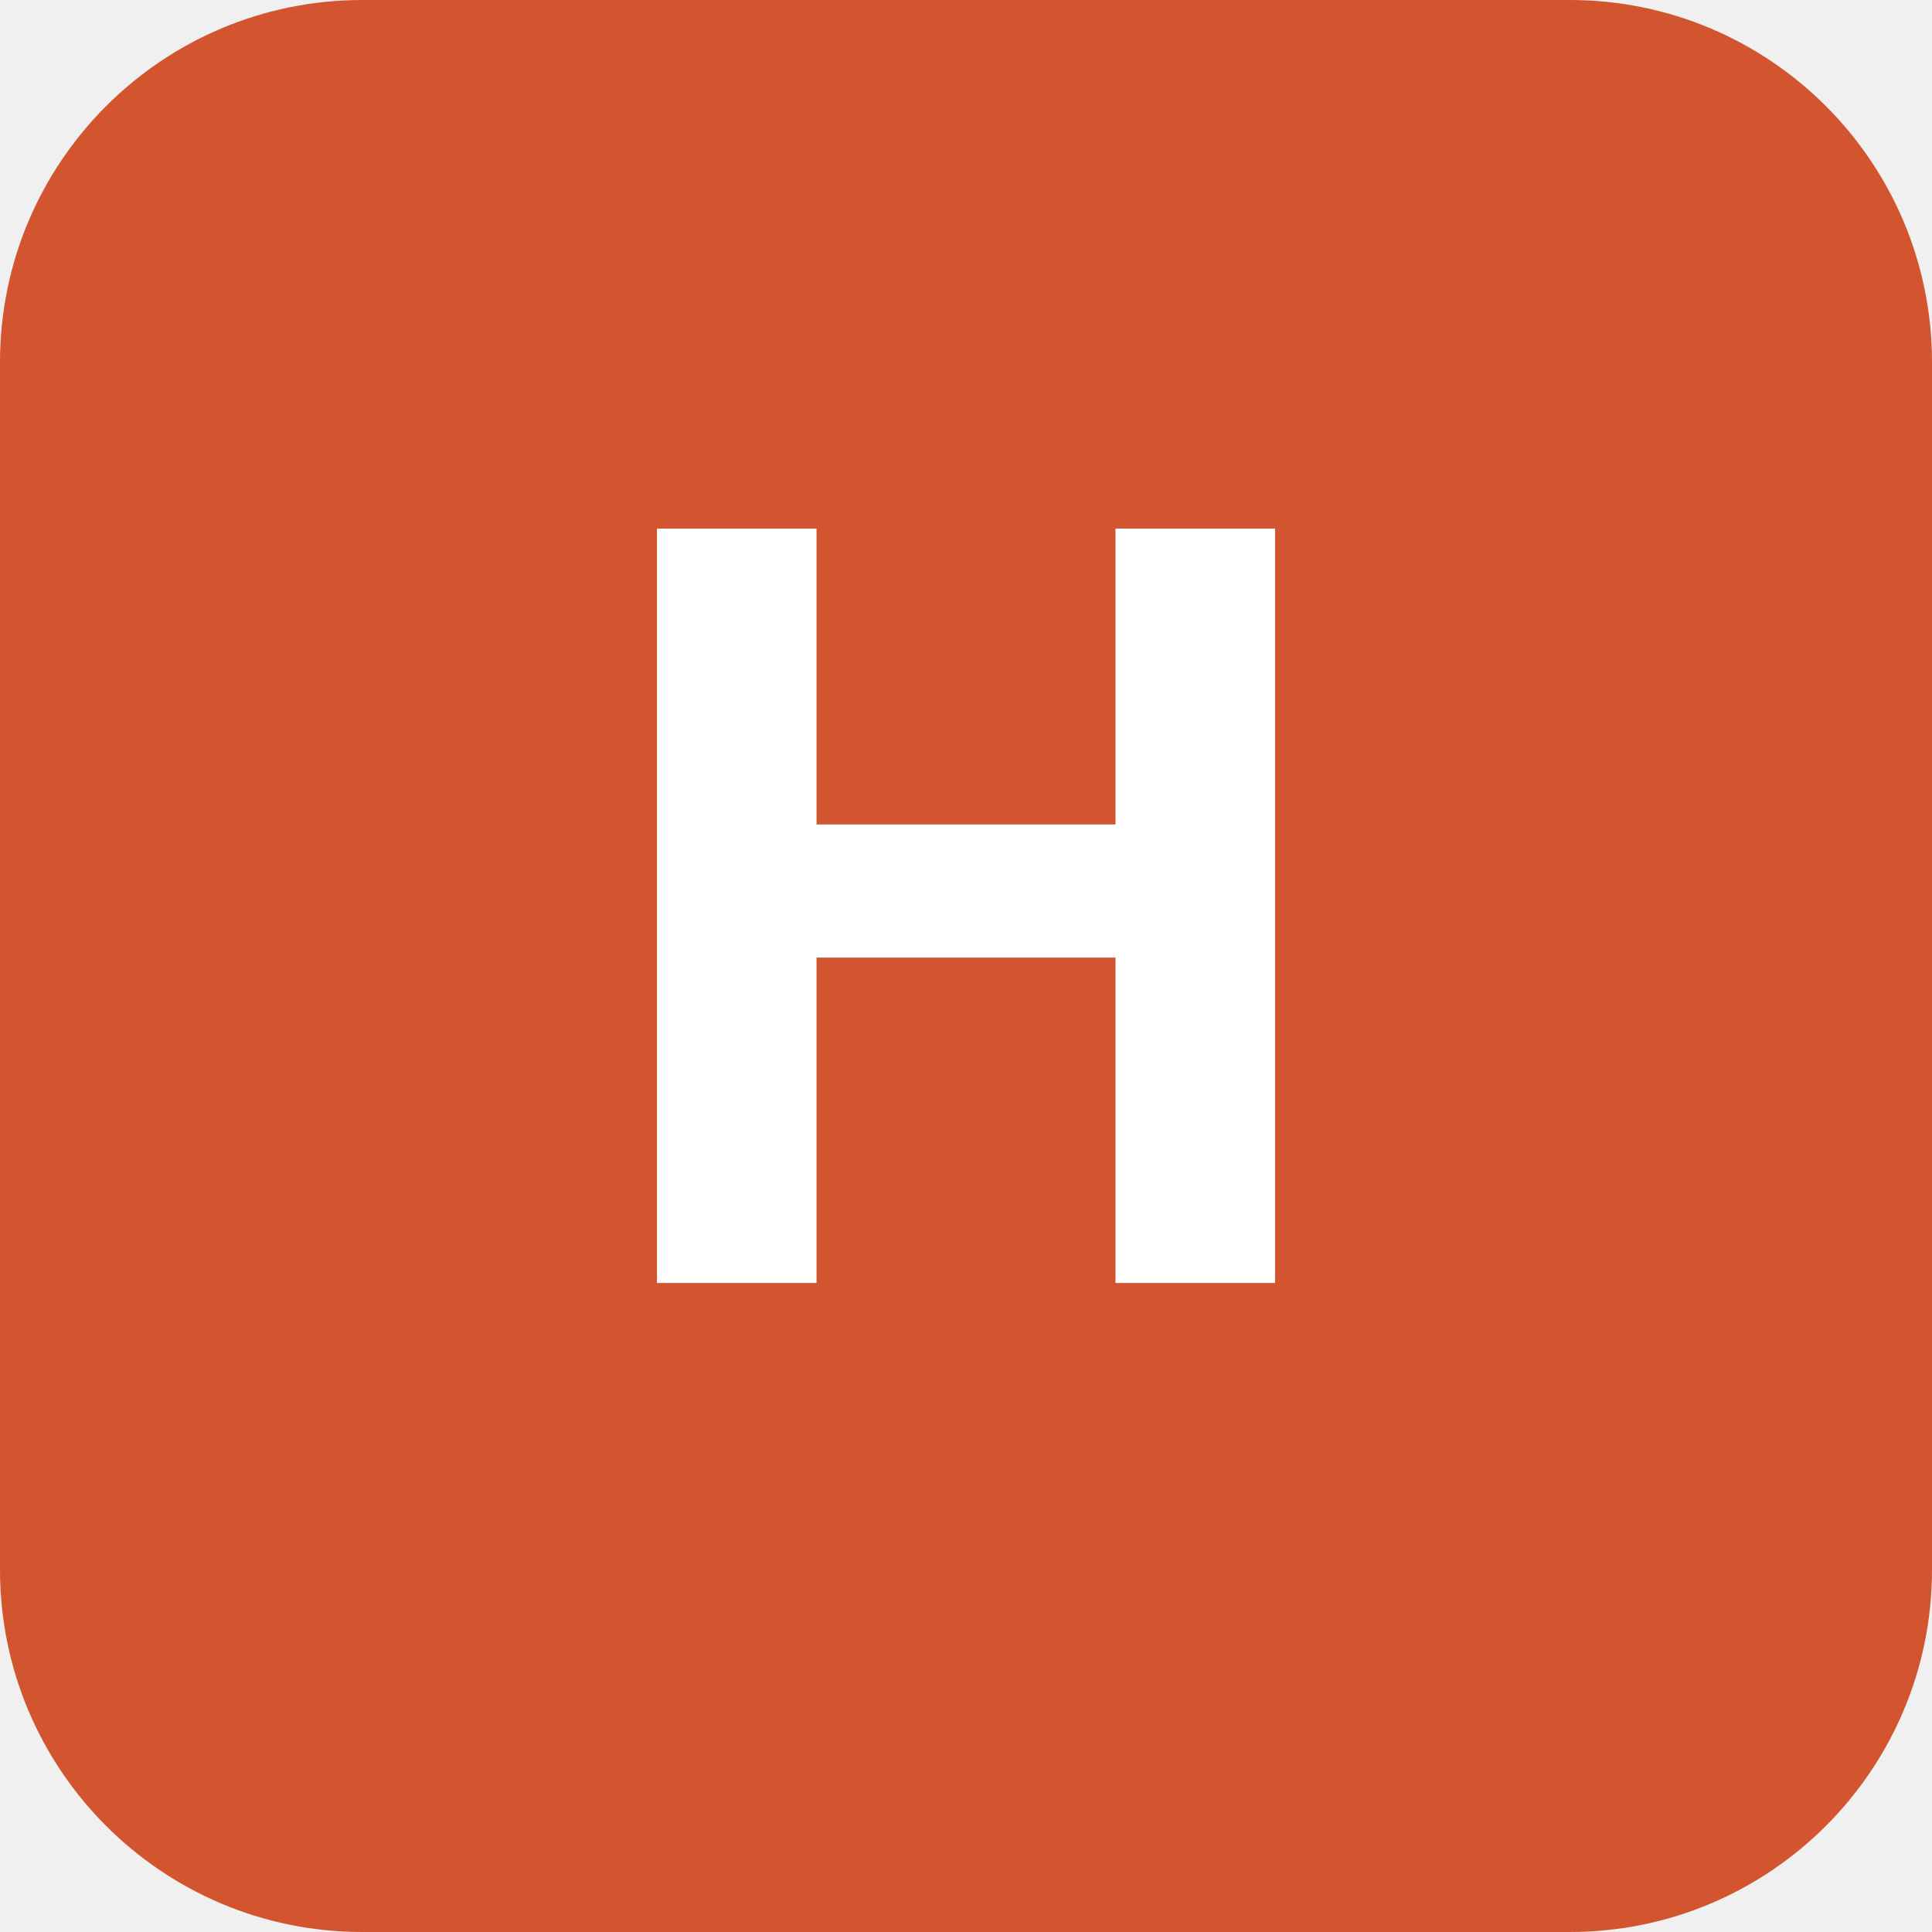
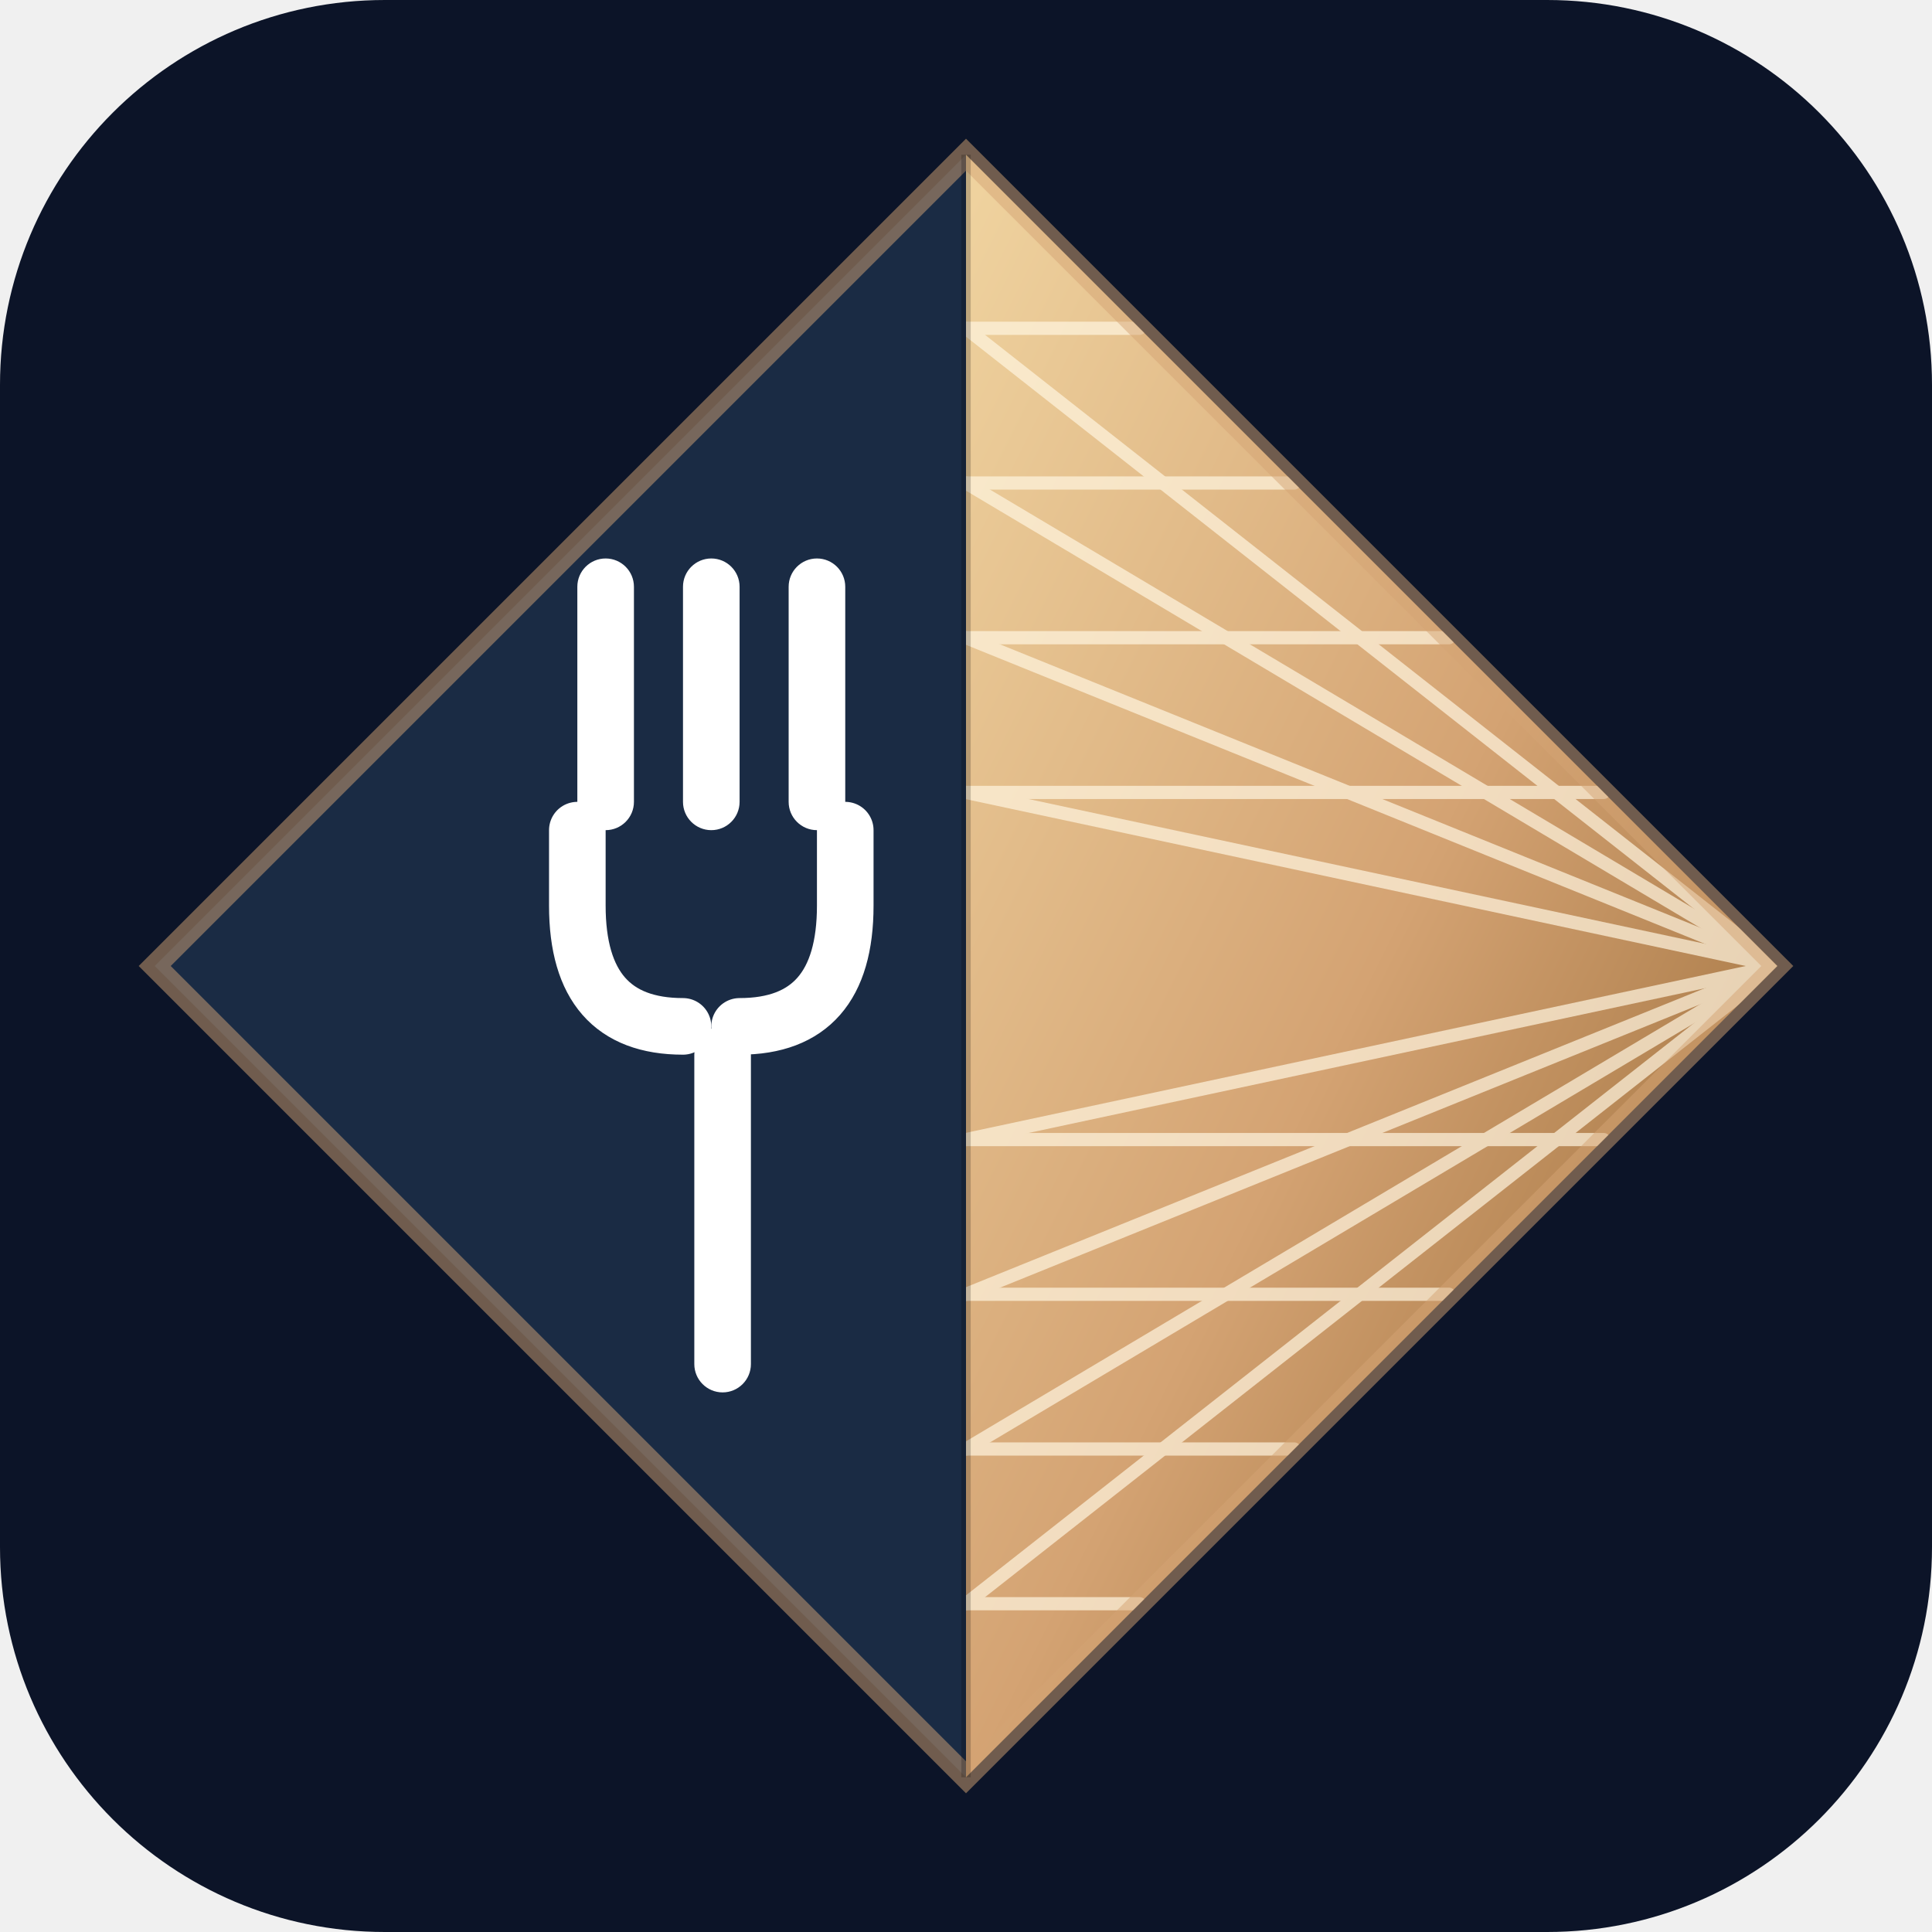
<svg xmlns="http://www.w3.org/2000/svg" viewBox="0 0 512 512">
-   <rect width="512" height="512" rx="96" fill="#d3552f" />
-   <text x="256" y="340" font-family="system-ui,sans-serif" font-size="280" font-weight="800" text-anchor="middle" fill="white">H</text>
+   <defs>
+     <linearGradient id="goldGrad" x1="0%" y1="0%" x2="100%" y2="100%">
+       <stop offset="0%" stop-color="#F0D4A0" />
+       <stop offset="50%" stop-color="#D4A373" />
+       <stop offset="100%" stop-color="#8C5E2A" />
+     </linearGradient>
+     <clipPath id="rightHalf">
+       <polygon points="256,41 471,256 256,471" />
+     </clipPath>
+     <clipPath id="leftHalf">
+       <polygon points="41,256 256,41 256,471" />
+     </clipPath>
+   </defs>
+   <rect width="512" height="512" rx="102" fill="#0C1428" />
+   <polygon points="41,256 256,41 256,471" fill="#1A2B44" />
+   <polygon points="256,41 471,256 256,471" fill="url(#goldGrad)" />
+   <g clip-path="url(#rightHalf)" fill="none" stroke="#FFF5E0" stroke-linecap="round" stroke-width="3.5" opacity="0.7">
+     <line x1="471" y1="256" x2="256" y2="87" />
+     <line x1="471" y1="256" x2="256" y2="128" />
+     <line x1="471" y1="256" x2="256" y2="169" />
+     <line x1="471" y1="256" x2="256" y2="210" />
+     <line x1="471" y1="256" x2="256" y2="302" />
+     <line x1="471" y1="256" x2="256" y2="343" />
+     <line x1="471" y1="256" x2="256" y2="384" />
+     <line x1="471" y1="256" x2="256" y2="425" />
+     <line x1="256" y1="87" x2="302" y2="87" />
+     <line x1="256" y1="128" x2="343" y2="128" />
+     <line x1="256" y1="169" x2="384" y2="169" />
+     <line x1="256" y1="210" x2="425" y2="210" />
+     <line x1="256" y1="302" x2="425" y2="302" />
+     <line x1="256" y1="343" x2="384" y2="343" />
+     <line x1="256" y1="384" x2="343" y2="384" />
+     <line x1="256" y1="425" x2="302" y2="425" />
+   </g>
+   <g clip-path="url(#leftHalf)" fill="white">
+     <rect x="153" y="148" width="15" height="72" rx="7.5" />
+     <rect x="181" y="148" width="15" height="72" rx="7.5" />
+     <rect x="209" y="148" width="15" height="72" rx="7.5" />
+     <path d="M153,220 L153,240 Q153,272 181,272" stroke="white" stroke-width="15" fill="none" stroke-linecap="round" />
+     <path d="M224,220 L224,240 Q224,272 196,272" stroke="white" stroke-width="15" fill="none" stroke-linecap="round" />
+     <rect x="184" y="272" width="15" height="97" rx="7.5" />
+   </g>
+   <polygon points="41,256 256,41 471,256 256,471" fill="none" stroke="#D4A373" stroke-width="6" opacity="0.5" />
+   <line x1="256" y1="41" x2="256" y2="471" stroke="#000" stroke-width="2.5" opacity="0.2" />
</svg>
